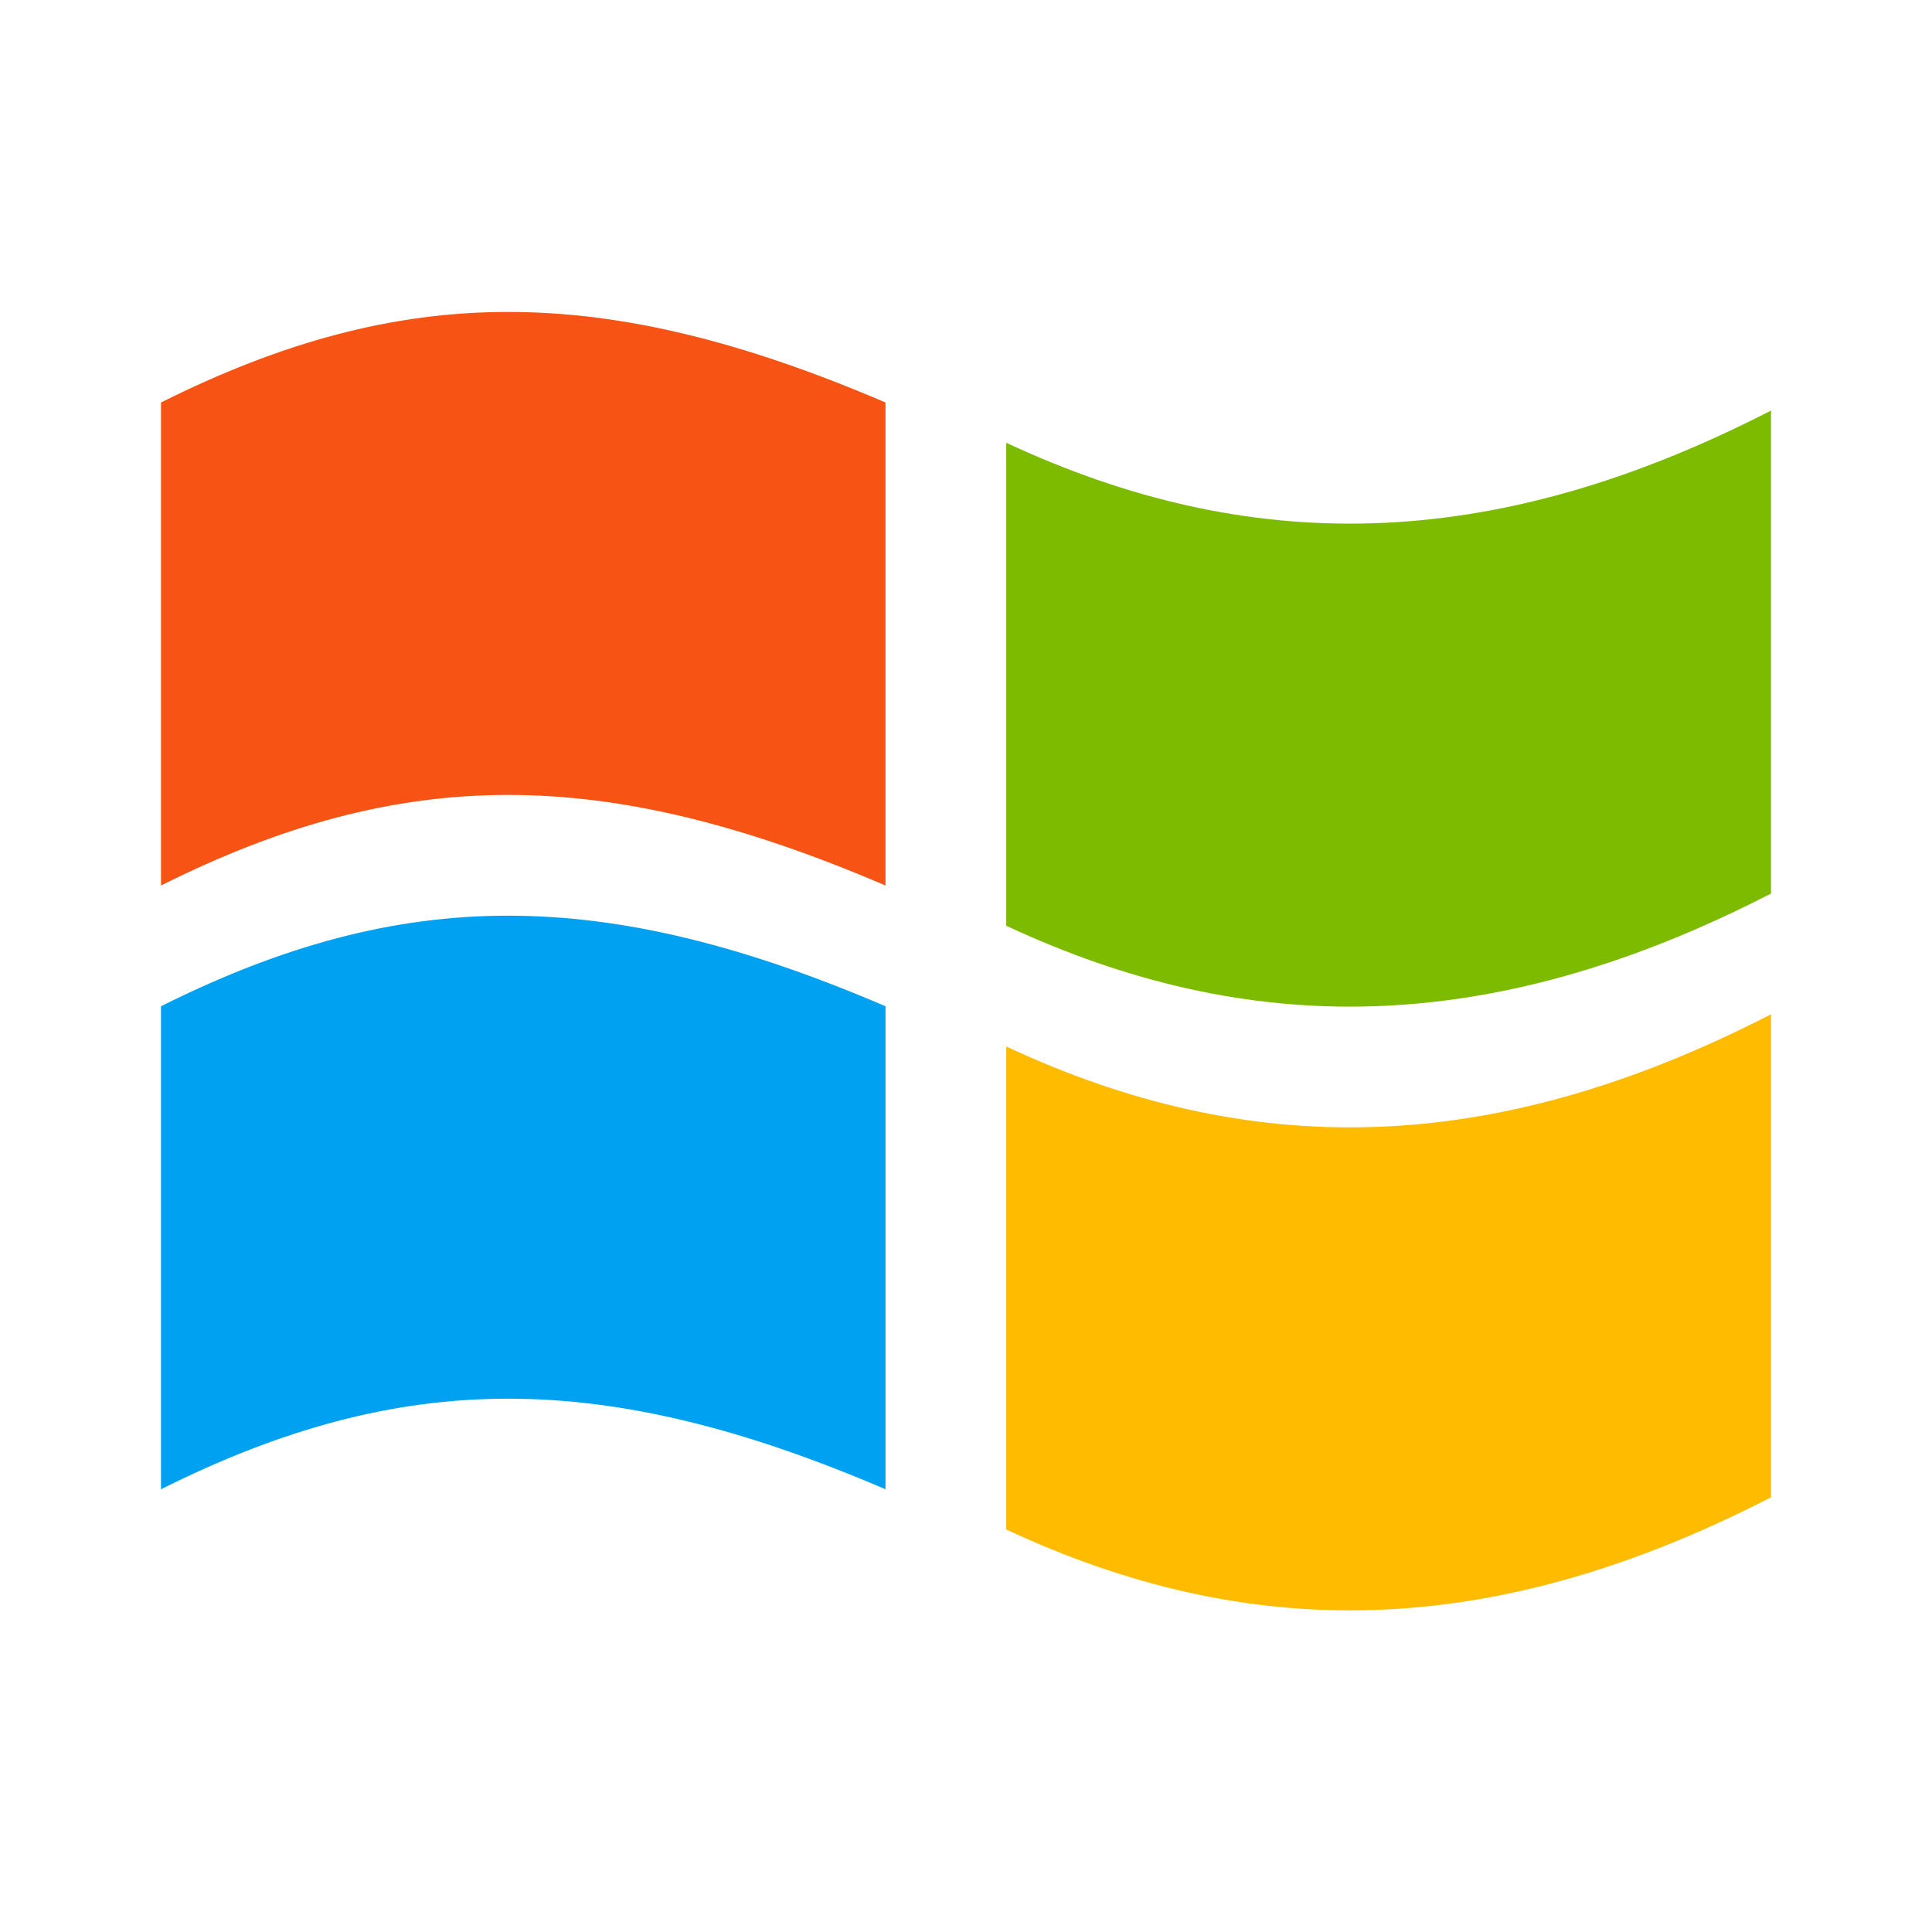
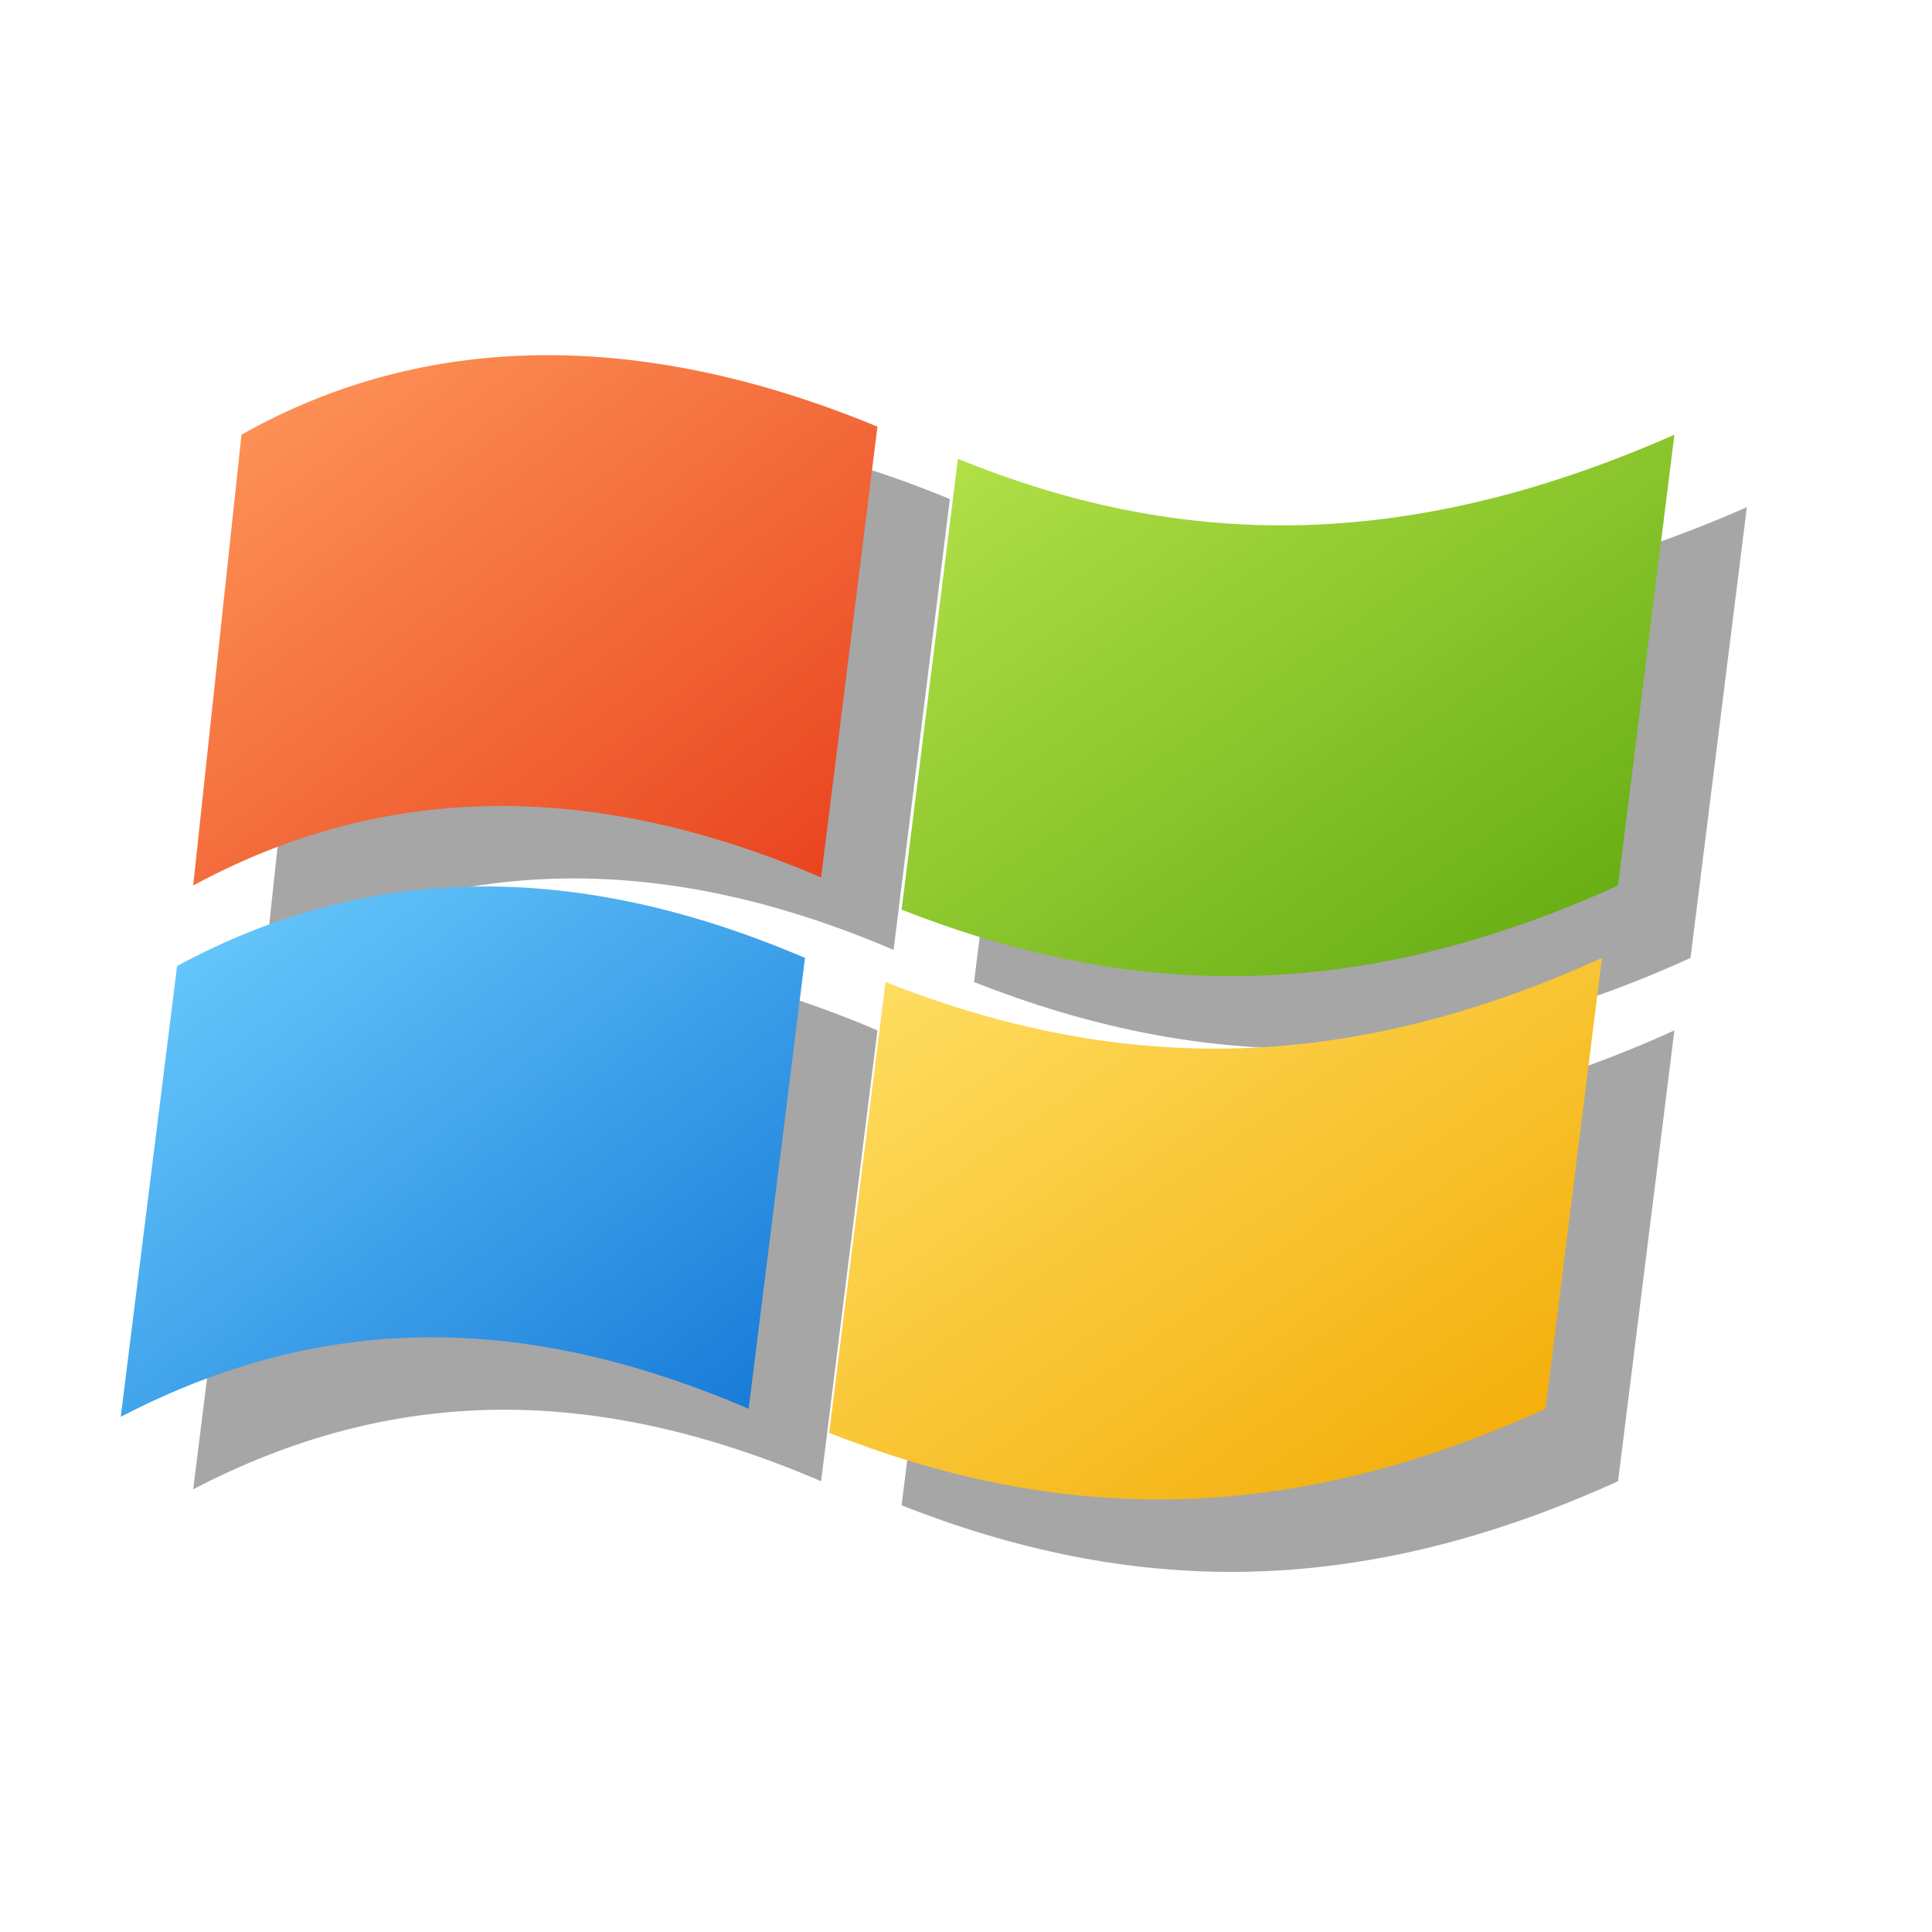
<svg xmlns="http://www.w3.org/2000/svg" viewBox="0 0 24 24">
-   <path d="M2 5c3-1.5 5.5-1.5 9 0v6c-3.5-1.5-6-1.5-9 0z" fill="#f65314" />
-   <path d="M12.5 5.5c3 1.4 6 1.4 9.5-.4v6c-3.5 1.8-6.5 1.8-9.5.4z" fill="#7cbb00" />
-   <path d="M2 12.5c3-1.5 5.5-1.5 9 0v6c-3.5-1.5-6-1.5-9 0z" fill="#00a1f1" />
-   <path d="M12.5 13c3 1.4 6 1.4 9.5-.4v6c-3.5 1.8-6.5 1.8-9.5.4z" fill="#ffbb00" />
+   <defs>
+     <linearGradient id="r" x1="0" y1="0" x2="1" y2="1">
+       <stop offset="0" stop-color="#ff9a5c" />
+       <stop offset="1" stop-color="#e8401c" />
+     </linearGradient>
+     <linearGradient id="g" x1="0" y1="0" x2="1" y2="1">
+       <stop offset="0" stop-color="#b6e34a" />
+       <stop offset="1" stop-color="#5fa80f" />
+     </linearGradient>
+     <linearGradient id="b" x1="0" y1="0" x2="1" y2="1">
+       <stop offset="0" stop-color="#6fd0ff" />
+       <stop offset="1" stop-color="#1477d6" />
+     </linearGradient>
+     <linearGradient id="y" x1="0" y1="0" x2="1" y2="1">
+       <stop offset="0" stop-color="#ffe066" />
+       <stop offset="1" stop-color="#f2a900" />
+     </linearGradient>
+     <g id="flag">
+       <path d="M3 5.4c2.3-1.3 5-1.3 7.9-.1l-.7 5.6c-2.8-1.2-5.4-1.2-7.8.1z" />
+       <path d="M11.9 5.7c2.7 1.1 5.5 1.2 8.9-.3l-.7 5.6c-3.3 1.5-6.1 1.4-8.9.3z" />
+       <path d="M2.2 12c2.4-1.3 5-1.3 7.8-.1l-.7 5.6c-2.8-1.2-5.3-1.2-7.8.1z" />
+       <path d="M11 12.2c2.8 1.1 5.6 1.2 8.9-.3l-.7 5.6c-3.3 1.5-6.1 1.4-8.9.3z" />
+     </g>
+   </defs>
+   <use href="#flag" transform="translate(.9 .9)" fill="#000" fill-opacity=".35" />
+   <path d="M3 5.4c2.3-1.3 5-1.3 7.9-.1l-.7 5.6c-2.8-1.2-5.4-1.2-7.8.1z" fill="url(#r)" />
+   <path d="M11.9 5.7c2.7 1.1 5.5 1.2 8.9-.3l-.7 5.6c-3.3 1.5-6.1 1.4-8.9.3z" fill="url(#g)" />
+   <path d="M2.2 12c2.4-1.3 5-1.3 7.8-.1l-.7 5.6c-2.8-1.2-5.3-1.2-7.8.1z" fill="url(#b)" />
+   <path d="M11 12.2c2.8 1.1 5.6 1.2 8.9-.3l-.7 5.6c-3.3 1.5-6.1 1.4-8.9.3z" fill="url(#y)" />
</svg>
